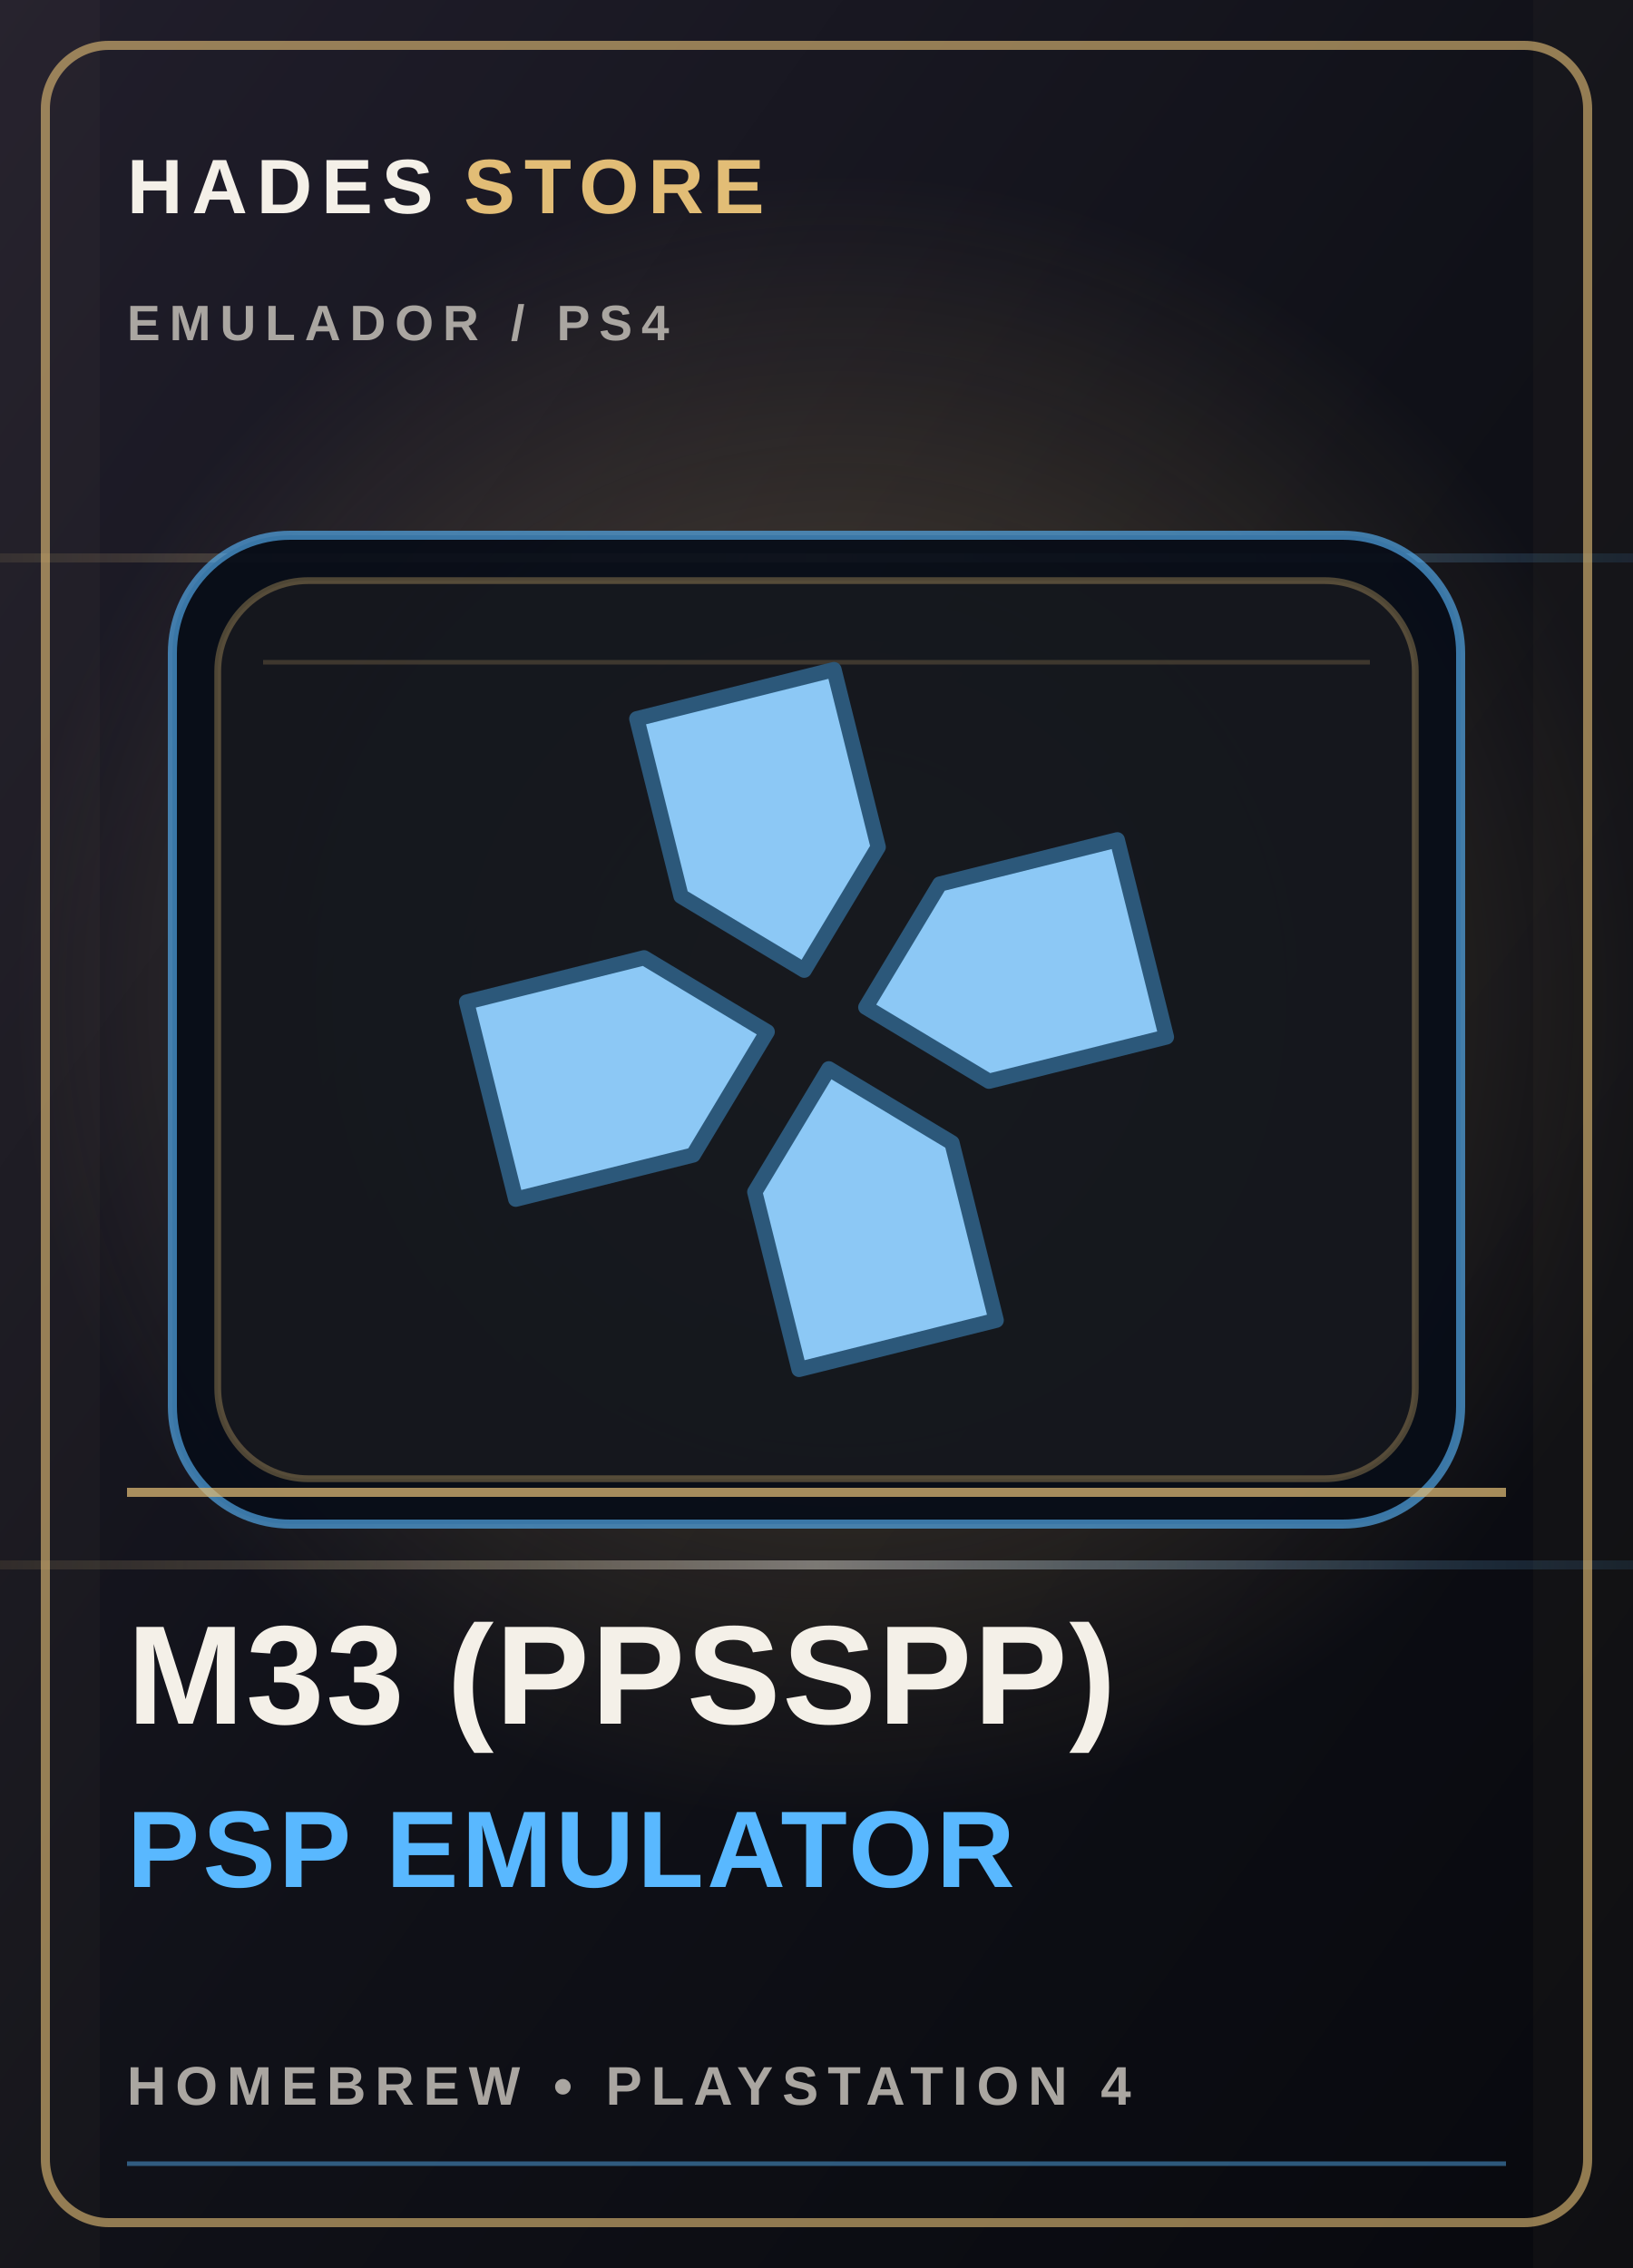
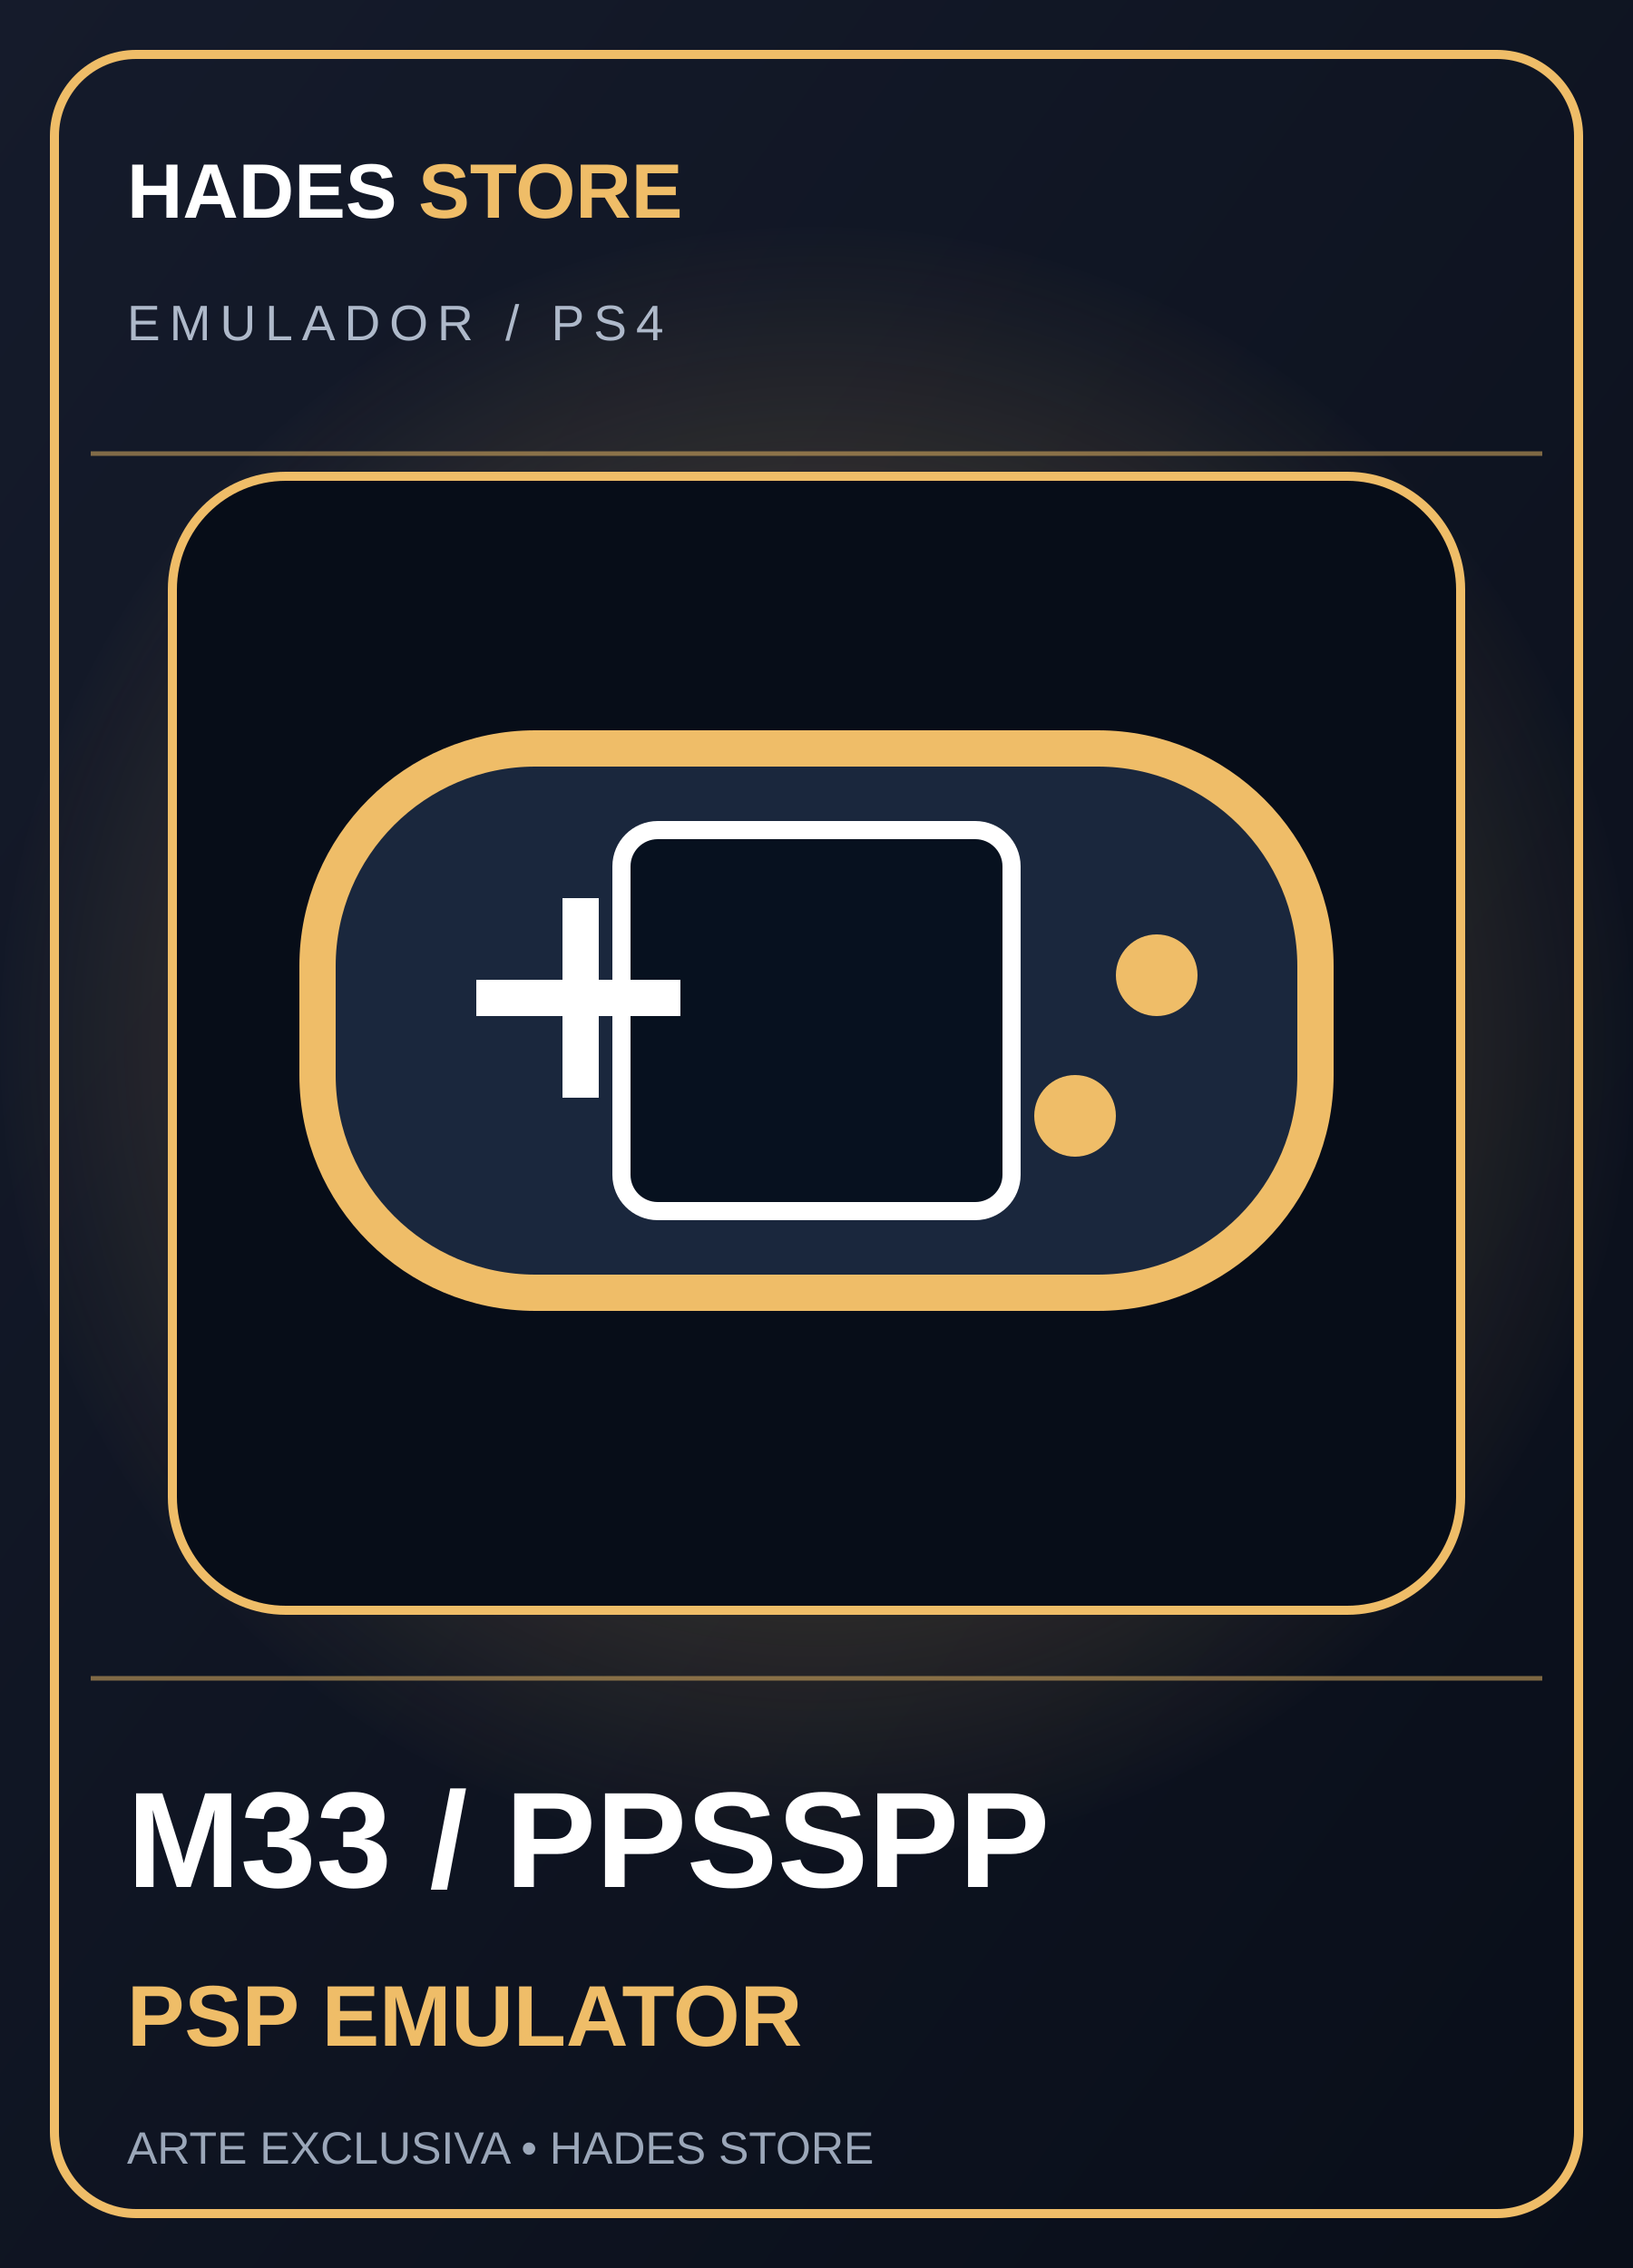
- <svg xmlns="http://www.w3.org/2000/svg" viewBox="0 0 360 500" role="img" aria-labelledby="title desc">
+ <svg xmlns="http://www.w3.org/2000/svg" viewBox="0 0 360 500" role="img" aria-label="M33 / PPSSPP PSP EMULATOR">
  <defs>
-     <linearGradient id="bg-cover-15" x1="0" y1="0" x2="1" y2="1">
-       <stop stop-color="#211e2b" />
-       <stop offset=".52" stop-color="#101118" />
-       <stop offset="1" stop-color="#08090e" />
+     <linearGradient id="b" x2="1" y2="1">
+       <stop stop-color="#151b2b" />
+       <stop offset="1" stop-color="#090e19" />
    </linearGradient>
-     <radialGradient id="glow-cover-15">
-       <stop stop-color="#e2bd76" stop-opacity=".34" />
-       <stop offset="1" stop-color="#e2bd76" stop-opacity="0" />
+     <radialGradient id="g">
+       <stop stop-color="#efbd68" stop-opacity=".4" />
+       <stop offset="1" stop-color="#efbd68" stop-opacity="0" />
    </radialGradient>
-     <linearGradient id="foil-cover-15" x1="0" y1="0" x2="1" y2="0">
-       <stop stop-color="#e2bd76" stop-opacity=".1" />
-       <stop offset=".5" stop-color="#f4f0e8" stop-opacity=".42" />
-       <stop offset="1" stop-color="#59b8ff" stop-opacity=".1" />
-     </linearGradient>
  </defs>
-   <rect width="360" height="500" fill="url(#bg-cover-15)" />
-   <circle cx="185" cy="220" r="183" fill="url(#glow-cover-15)" />
-   <path d="M0 123h360M0 345h360" stroke="url(#foil-cover-15)" stroke-width="2" />
-   <path d="M0 0h22v500H0zm338 0h22v500h-22z" fill="#e2bd76" opacity=".035" />
-   <rect x="10" y="10" width="340" height="480" rx="14" fill="none" stroke="#e2bd76" stroke-opacity=".62" stroke-width="2" />
-   <text x="28" y="47" fill="#f4f0e8" font-family="Arial,sans-serif" font-size="17" font-weight="800" letter-spacing="2">HADES <tspan fill="#e2bd76">STORE</tspan>
+   <rect width="360" height="500" fill="url(#b)" />
+   <circle cx="180" cy="230" r="180" fill="url(#g)" />
+   <path d="M20 100h320M20 370h320" stroke="#efbd68" opacity=".5" />
+   <rect x="12" y="12" width="336" height="476" rx="18" fill="none" stroke="#efbd68" stroke-width="2" />
+   <text x="28" y="48" fill="#fff" font-family="Arial" font-size="17" font-weight="900">HADES <tspan fill="#efbd68">STORE</tspan>
  </text>
-   <text x="28" y="75" fill="#aaa6a1" font-family="Arial,sans-serif" font-size="11" font-weight="700" letter-spacing="2">EMULADOR  /  PS4</text>
-   <rect x="38" y="118" width="284" height="218" rx="26" fill="#080d18" fill-opacity=".94" stroke="#59b8ff" stroke-opacity=".62" stroke-width="2" />
-   <rect x="48" y="128" width="264" height="198" rx="20" fill="#e2bd76" fill-opacity=".055" stroke="#e2bd76" stroke-opacity=".32" stroke-width="1.5" />
-   <path d="M58 146h244" stroke="#e2bd76" stroke-opacity=".2" stroke-width="1" />
-   <g color="#e2bd76" transform="translate(180 227) scale(1.12) translate(-180 -227)">
-     <g transform="translate(180, 225) rotate(-14)">
-       <polygon points="-20,-66 20,-66 20,-30 0,-10 -20,-30" fill="#8cc8f5" stroke="#2c587a" stroke-width="3" stroke-linejoin="round" />
-       <polygon points="-20,66 20,66 20,30 0,10 -20,30" fill="#8cc8f5" stroke="#2c587a" stroke-width="3" stroke-linejoin="round" />
-       <polygon points="-66,-20 -66,20 -30,20 -10,0 -30,-20" fill="#8cc8f5" stroke="#2c587a" stroke-width="3" stroke-linejoin="round" />
-       <polygon points="66,-20 66,20 30,20 10,0 30,-20" fill="#8cc8f5" stroke="#2c587a" stroke-width="3" stroke-linejoin="round" />
-     </g>
-   </g>
-   <path d="M28 329h304" stroke="#e2bd76" stroke-opacity=".72" stroke-width="2" />
-   <text x="28" y="380" fill="#f4f0e8" font-family="Arial,sans-serif" font-size="31" font-weight="900" letter-spacing=".4">M33 (PPSSPP)</text>
-   <text x="28" y="416" fill="#59b8ff" font-family="Arial,sans-serif" font-size="24" font-weight="800" letter-spacing=".7">PSP EMULATOR</text>
-   <text x="28" y="464" fill="#aaa6a1" font-family="Arial,sans-serif" font-size="12" font-weight="700" letter-spacing="2">HOMEBREW  •  PLAYSTATION 4</text>
-   <path d="M28 477h304" stroke="#59b8ff" stroke-opacity=".45" />
+   <text x="28" y="75" fill="#aeb9ca" font-family="Arial" font-size="11" letter-spacing="2">EMULADOR / PS4</text>
+   <rect x="38" y="105" width="284" height="250" rx="25" fill="#070d18" stroke="#efbd68" stroke-width="2" />
+   <rect x="70" y="165" width="220" height="120" rx="48" fill="#1a273d" stroke="#efbd68" stroke-width="8" />
+   <rect x="137" y="183" width="86" height="84" rx="8" fill="#07111f" stroke="#fff" stroke-width="4" />
+   <path d="M105 220h45m-22-22v44" stroke="#fff" stroke-width="8" />
+   <circle cx="255" cy="215" r="9" fill="#efbd68" />
+   <circle cx="237" cy="246" r="9" fill="#efbd68" />
+   <text x="28" y="416" fill="#fff" font-family="Arial" font-size="30" font-weight="900">M33 / PPSSPP</text>
+   <text x="28" y="451" fill="#efbd68" font-family="Arial" font-size="19" font-weight="800">PSP EMULATOR</text>
+   <text x="28" y="477" fill="#9ba7b9" font-family="Arial" font-size="10">ARTE EXCLUSIVA • HADES STORE</text>
</svg>
